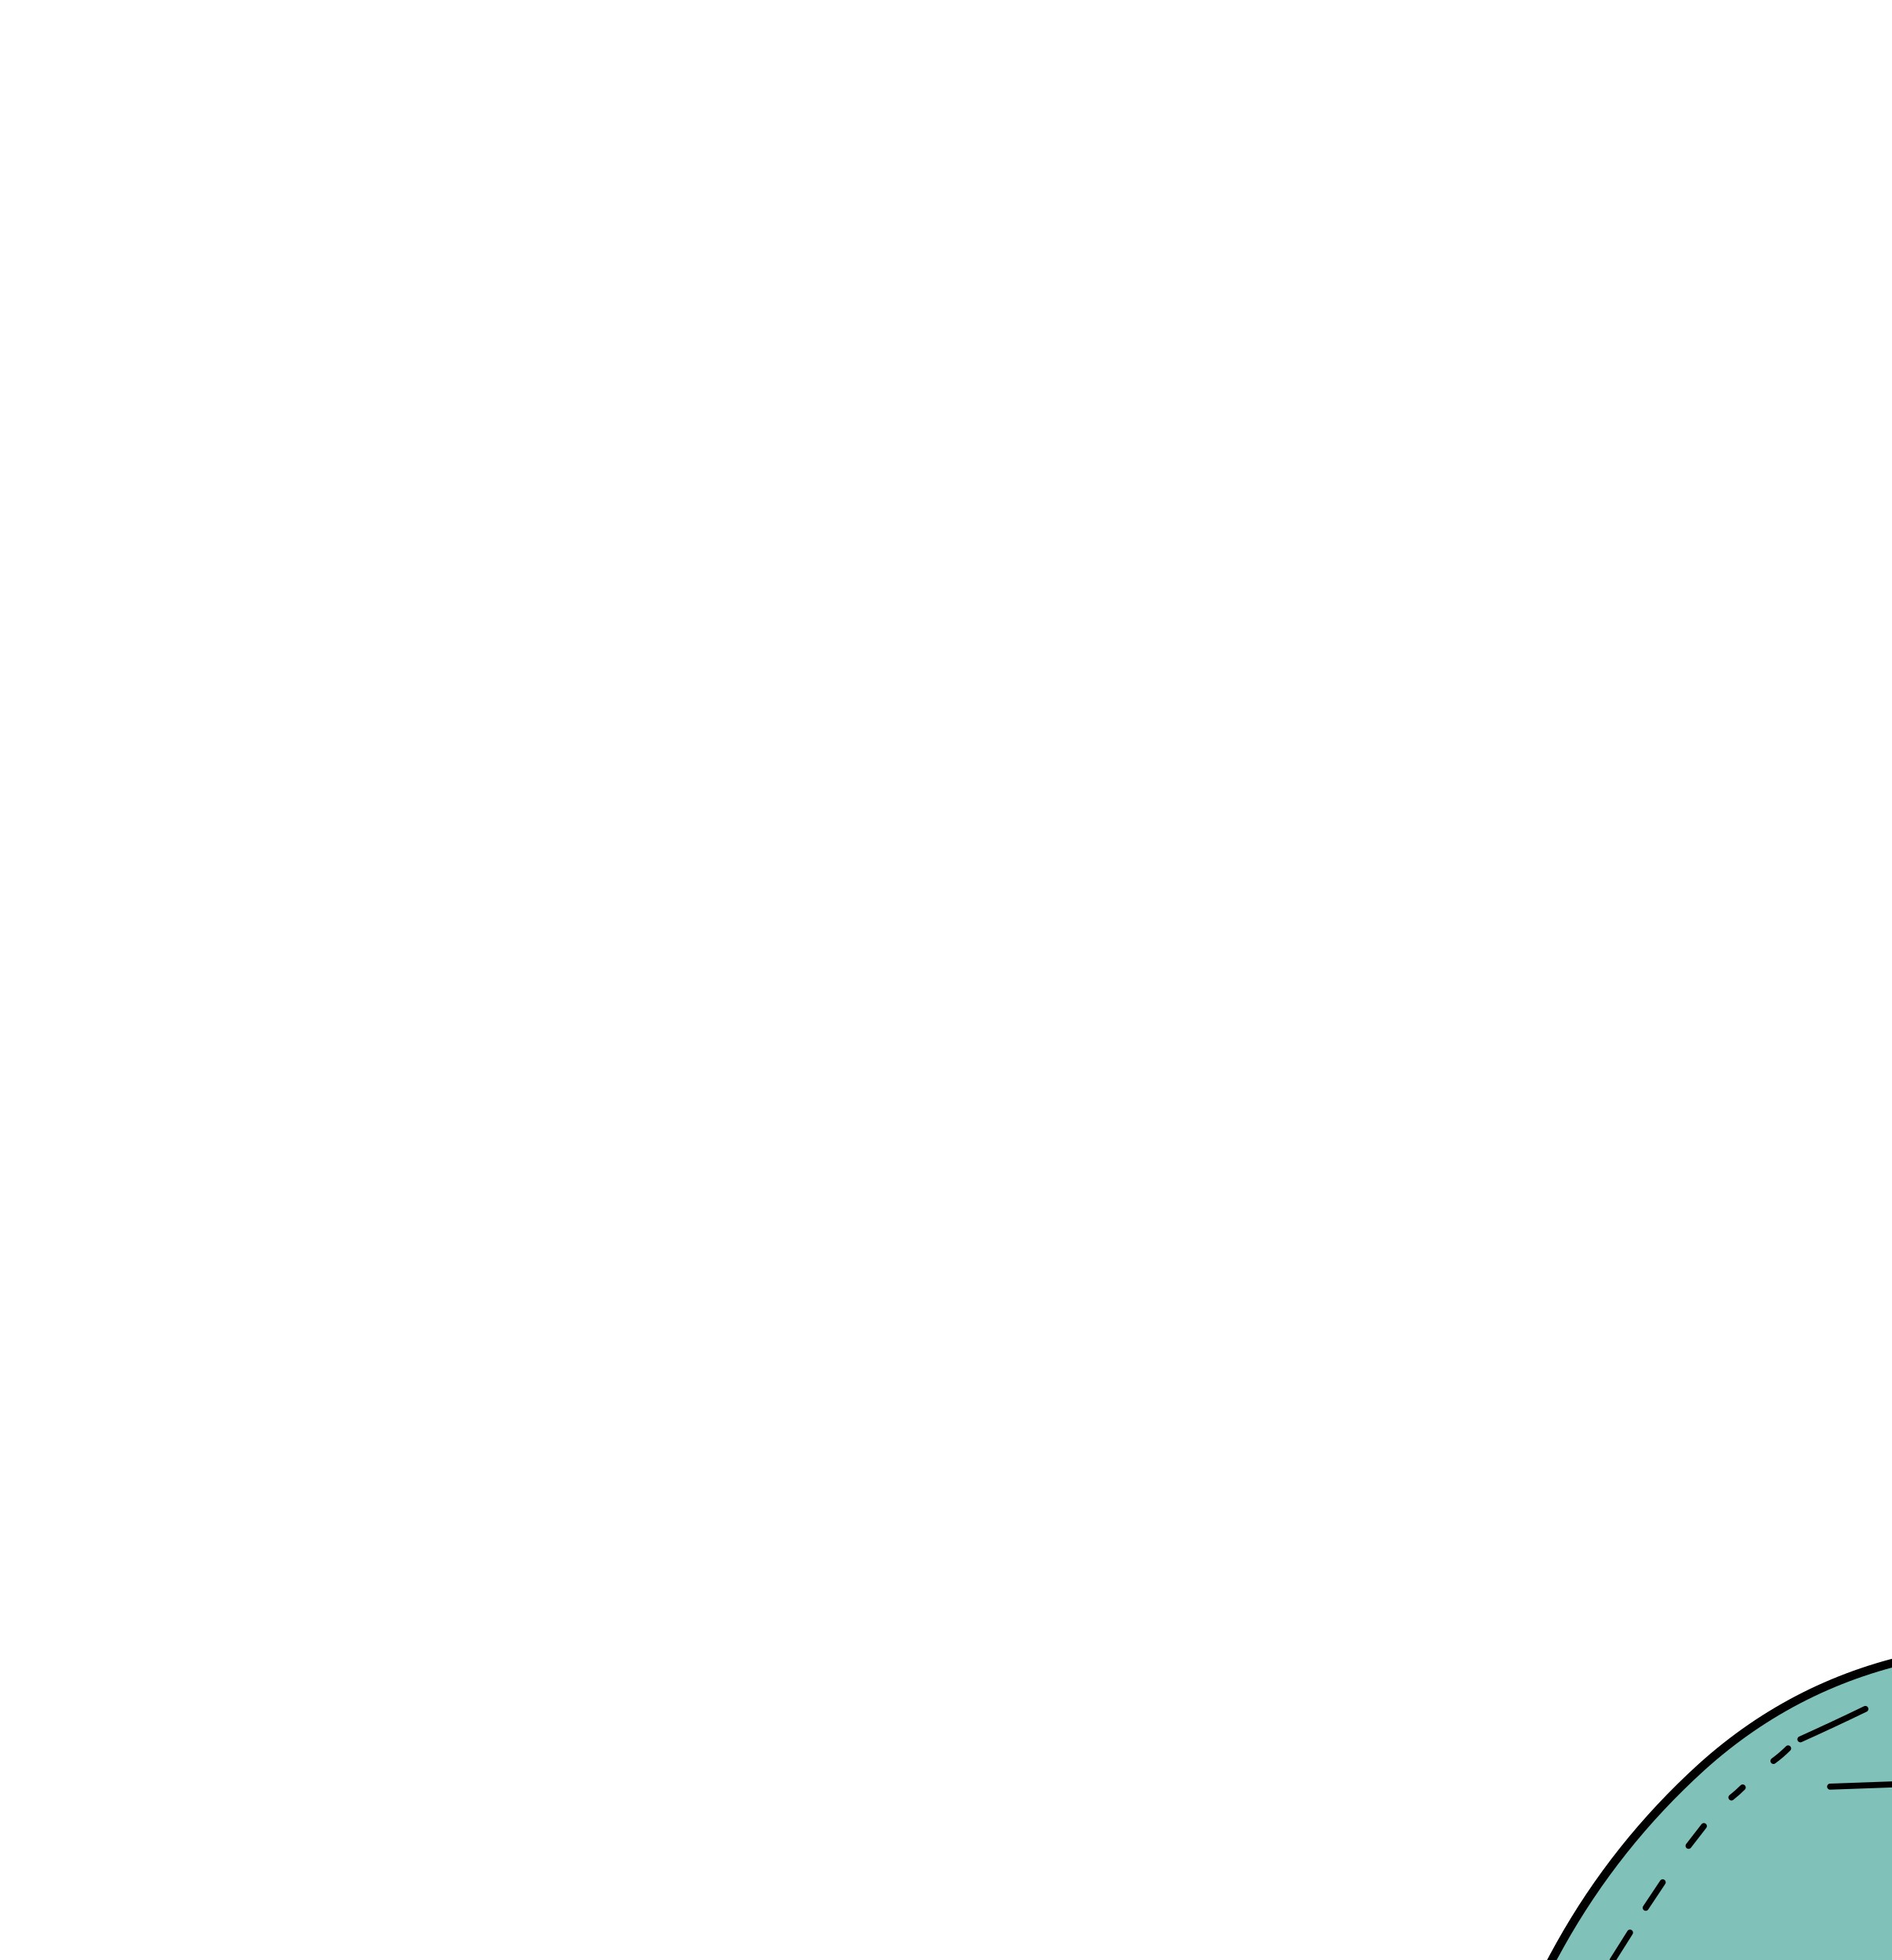
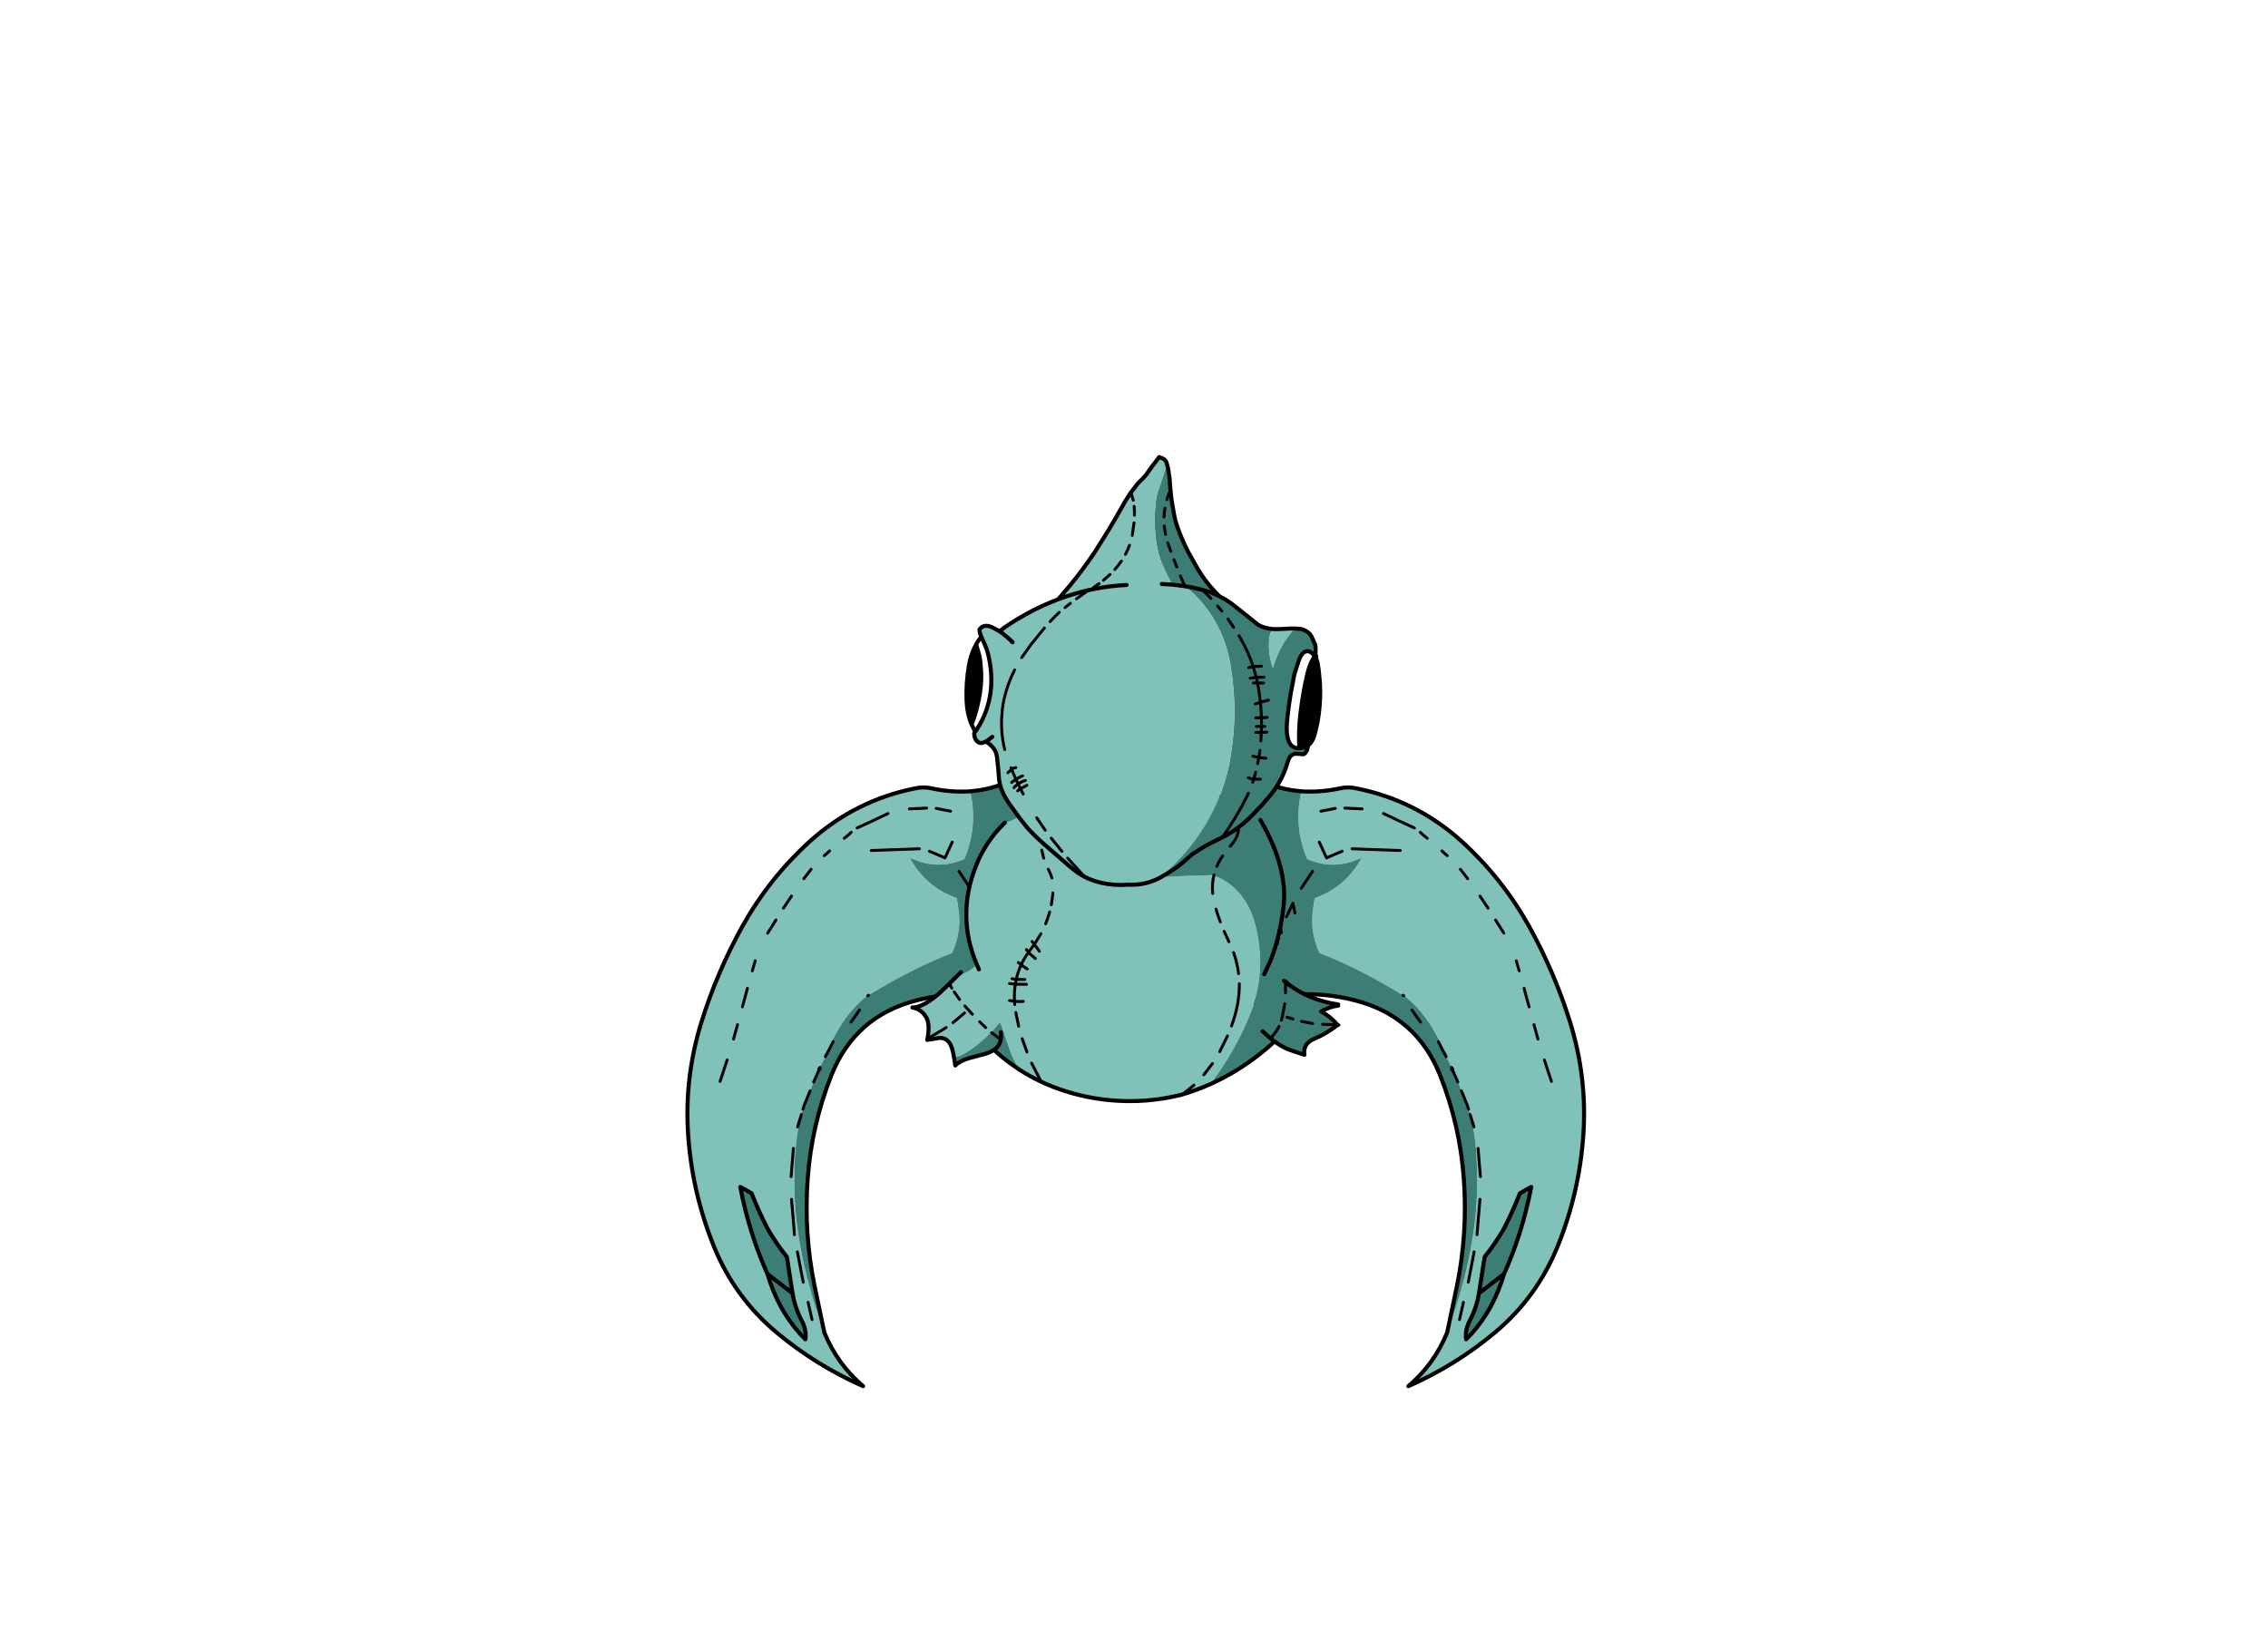
- <svg width="11000px" height="8000px" style="fill-rule: evenodd; pointer-events: none; -moz-user-select: none; width: 100%; height: 100%;" color-interpolation-filters="sRGB">
+ <svg xmlns="http://www.w3.org/2000/svg" version="1.1" viewBox="0 0 11000 8000">
  <g enable-background="new">
    <g>
      <g>
        <g transform="matrix(-0.4899902 0 0 0.4899902 6058 4370)">
          <g>
            <path fill-opacity="1.000" fill="rgb(128,193,185)" d="M 117 -1320 L 122 -1314 L 127 -1309 L 122 -1319 L 119 -1318 L 118 -1320 Z M -2793 2832 Q -2737 2860 -2681 2895 Q -2612 3071 -2526 3239 Q -2441 3388 -2332 3524 L -2276 3884 Q -2255 4014 -2197 4132 Q -2133 4242 -2149 4340 L -2199 4288 Q -2420 4045 -2524 3693 Q -2705 3291 -2793 2832 Z M -980 -1124 Q -1018 -1124 -1058 -1115 Q -1653 -997 -2103 -591 Q -2506 -225 -2770 248 Q -3022 701 -3177 1198 Q -3348 1748 -3309 2316 Q -3270 2884 -3057 3413 Q -2852 3923 -2432 4274 Q -2042 4599 -1577 4804 Q -1832 4588 -1961 4273 Q -2233 3537 -2256 2901 Q -2270 2404 -2188 2114 L -2187 2108 L -2173 2062 L -2157 2014 L -2151 2000 L -2102 1880 L -2067 1793 L -2010 1665 L -2009 1663 L -2009 1661 Q -2006 1659 -2007 1659 Q -2007 1659 -2008 1659 Q -2016 1627 -2027 1603 L -2027 1603 Q -2015 1625 -2006 1654 L -2004 1648 L -1951 1541 Q -1805 1161 -1563 961 Q -1547 942 -1531 938 L -1524 934 Q -1070 657 -697 516 Q -593 293 -639 44 L -650 -27 Q -961 -139 -1116 -429 L -1116 -429 Q -974 -359 -831 -359 Q -704 -359 -576 -414 Q -439 -733 -517 -1085 L -517 -1085 Q -560 -1082 -605 -1082 Q -751 -1082 -904 -1115 Q -941 -1123 -980 -1123 Z">

</path>
            <path fill-opacity="1.000" fill="rgb(60,125,117)" d="M 102 -1336 L 98 -1332 Q 92 -1322 102 -1321 L 84 -1304 Q -196 -1110 -517 -1085 Q -439 -733 -576 -414 Q -704 -359 -831 -359 Q -974 -359 -1116 -429 L -1116 -429 Q -961 -139 -650 -27 L -639 44 Q -593 293 -697 516 Q -1070 657 -1524 934 L -1531 938 Q -1547 942 -1563 961 Q -1805 1161 -1951 1541 L -2004 1648 L -2006 1654 L -2008 1659 Q -2007 1659 -2007 1659 Q -2006 1659 -2009 1661 L -2009 1663 L -2010 1665 L -2067 1793 L -2102 1880 L -2151 2000 L -2157 2014 L -2173 2062 L -2187 2108 L -2188 2114 Q -2270 2404 -2256 2901 Q -2233 3537 -1961 4273 L -2058 3811 Q -2165 3288 -2126 2753 Q -2088 2220 -1890 1723 Q -1656 1138 -1042 983 Q -808 924 -575 924 Q -248 924 75 1041 L 76 1043 Q 247 530 318 -27 Q 382 -591 194 -1110 Q 159 -1204 131 -1306 L 130 -1306 L 128 -1308 L 127 -1308 L 127 -1309 L 122 -1314 L 117 -1320 L 118 -1320 L 119 -1318 L 122 -1319 L 102 -1336 Z M -2793 2832 Q -2705 3291 -2524 3693 Q -2420 4045 -2199 4288 L -2149 4340 Q -2133 4242 -2197 4132 Q -2255 4014 -2276 3884 L -2332 3524 Q -2441 3388 -2526 3239 Q -2612 3071 -2681 2895 Q -2737 2860 -2793 2832 Z">

</path>
            <path fill="none" stroke-opacity="1.000" stroke="rgb(0,0,0)" stroke-linejoin="round" stroke-linecap="round" stroke-width="40" d="M 122 -1319 L 125 -1319 Q 122 -1314 126 -1316 Q 124 -1310 130 -1307 L 130 -1306 L 131 -1306 Q 159 -1204 194 -1110 Q 382 -591 318 -27 Q 247 530 76 1043 M 75 1041 Q -479 840 -1042 983 Q -1656 1138 -1890 1723 Q -2088 2220 -2126 2753 Q -2165 3288 -2058 3811 L -1961 4273 Q -1832 4588 -1577 4804 Q -2042 4599 -2432 4274 Q -2852 3923 -3057 3413 Q -3270 2884 -3309 2316 Q -3348 1748 -3177 1198 Q -3022 701 -2770 248 Q -2506 -225 -2103 -591 Q -1653 -997 -1058 -1115 Q -979 -1132 -904 -1115 Q -704 -1072 -517 -1085 Q -196 -1110 84 -1304 L 102 -1321 Q 92 -1322 98 -1332 L 102 -1336 M 127 -1309 L 127 -1308 M 128 -1308 L 130 -1306 L 130 -1307 M 122 -1319 L 119 -1318 M 122 -1314 L 127 -1309 M 118 -1320 L 117 -1320 L 122 -1314 M 107 -1330 L 102 -1321 L 117 -1320 L 111 -1325 L 107 -1330 Z M 107 -1330 L 102 -1336 M 118 -1320 L 111 -1325 M -2009 1663 L -2010 1665 M -2276 3884 L -2332 3524 Q -2441 3388 -2526 3239 Q -2612 3071 -2681 2895 Q -2737 2860 -2793 2832 Q -2705 3291 -2524 3693 Q -2400 3787 -2276 3884 Z M -2276 3884 Q -2255 4014 -2197 4132 Q -2133 4242 -2149 4340 L -2199 4288 Q -2420 4045 -2524 3693">

</path>
            <path fill="none" stroke-opacity="1.000" stroke="rgb(0,0,0)" stroke-linejoin="round" stroke-linecap="round" stroke-width="28.572" d="M 102 -1336 L 122 -1319 L 127 -1309 M 127 -1308 L 128 -1308 M 119 -1318 L 122 -1314 M 119 -1318 L 118 -1320 M 42 -1065 L 127 -1197 M -1764 -620 Q -1726 -648 -1695 -679 M -1962 -448 Q -1934 -470 -1909 -495 M -2164 -220 L -2092 -313 M -1020 -516 L -1497 -499 M -1119 -911 L -948 -919 M -695 -582 L -767 -426 L -921 -492 M -517 -125 L -629 -294 M -854 -916 L -711 -888 M -1637 -722 Q -1482 -792 -1331 -865 M -284 419 L -274 348 L -286 326 L -292 370 M -320 314 L -313 267 L -286 326 M -274 348 Q -254 386 -233 431 L -243 489 M -370 157 L -434 23 L -454 121 M -1524 934 L -1531 938 M -1951 1541 Q -1909 1467 -1874 1393 M -2522 319 L -2440 189 M -2674 692 L -2645 593 M -2993 1787 L -2923 1575 M -2860 1368 L -2820 1225 M -2102 1880 L -2151 2000 M -2157 2014 L -2173 2062 M -2010 1665 L -2067 1793 M -2008 1659 Q -2005 1658 -2009 1661 L -2009 1663 M -2006 1654 L -2004 1648 M -2772 1049 L -2722 865 M -2267 2450 L -2290 2729 M -2188 2114 L -2226 2237 M -2228 3474 L -2170 3775 M -2286 2954 Q -2270 3129 -2257 3304 M -1612 1079 L -1697 1200 M -2122 3974 L -2083 4145 M -2366 72 L -2286 -48">

</path>
          </g>
        </g>
        <g transform="matrix(0.4899902 0 0 0.4899902 4959 4370)">
          <g>
            <path fill-opacity="1.000" fill="rgb(128,193,185)" d="M 117 -1320 L 122 -1314 L 127 -1309 L 122 -1319 L 119 -1318 L 118 -1320 Z M -2793 2832 Q -2737 2860 -2681 2895 Q -2612 3071 -2526 3239 Q -2441 3388 -2332 3524 L -2276 3884 Q -2255 4014 -2197 4132 Q -2133 4242 -2149 4340 L -2199 4288 Q -2420 4045 -2524 3693 Q -2705 3291 -2793 2832 Z M -980 -1124 Q -1018 -1124 -1058 -1115 Q -1653 -997 -2103 -591 Q -2506 -225 -2770 248 Q -3022 701 -3177 1198 Q -3348 1748 -3309 2316 Q -3270 2884 -3057 3413 Q -2852 3923 -2432 4274 Q -2042 4599 -1577 4804 Q -1832 4588 -1961 4273 Q -2233 3537 -2256 2901 Q -2270 2404 -2188 2114 L -2187 2108 L -2173 2062 L -2157 2014 L -2151 2000 L -2102 1880 L -2067 1793 L -2010 1665 L -2009 1663 L -2009 1661 Q -2006 1659 -2007 1659 Q -2007 1659 -2008 1659 Q -2016 1627 -2027 1603 L -2027 1603 Q -2015 1625 -2006 1654 L -2004 1648 L -1951 1541 Q -1805 1161 -1563 961 Q -1547 942 -1531 938 L -1524 934 Q -1070 657 -697 516 Q -593 293 -639 44 L -650 -27 Q -961 -139 -1116 -429 L -1116 -429 Q -974 -359 -831 -359 Q -704 -359 -576 -414 Q -439 -733 -517 -1085 L -517 -1085 Q -560 -1082 -605 -1082 Q -751 -1082 -904 -1115 Q -941 -1123 -980 -1123 Z">

</path>
            <path fill-opacity="1.000" fill="rgb(60,125,117)" d="M 102 -1336 L 98 -1332 Q 92 -1322 102 -1321 L 84 -1304 Q -196 -1110 -517 -1085 Q -439 -733 -576 -414 Q -704 -359 -831 -359 Q -974 -359 -1116 -429 L -1116 -429 Q -961 -139 -650 -27 L -639 44 Q -593 293 -697 516 Q -1070 657 -1524 934 L -1531 938 Q -1547 942 -1563 961 Q -1805 1161 -1951 1541 L -2004 1648 L -2006 1654 L -2008 1659 Q -2007 1659 -2007 1659 Q -2006 1659 -2009 1661 L -2009 1663 L -2010 1665 L -2067 1793 L -2102 1880 L -2151 2000 L -2157 2014 L -2173 2062 L -2187 2108 L -2188 2114 Q -2270 2404 -2256 2901 Q -2233 3537 -1961 4273 L -2058 3811 Q -2165 3288 -2126 2753 Q -2088 2220 -1890 1723 Q -1656 1138 -1042 983 Q -808 924 -575 924 Q -248 924 75 1041 L 76 1043 Q 247 530 318 -27 Q 382 -591 194 -1110 Q 159 -1204 131 -1306 L 130 -1306 L 128 -1308 L 127 -1308 L 127 -1309 L 122 -1314 L 117 -1320 L 118 -1320 L 119 -1318 L 122 -1319 L 102 -1336 Z M -2793 2832 Q -2705 3291 -2524 3693 Q -2420 4045 -2199 4288 L -2149 4340 Q -2133 4242 -2197 4132 Q -2255 4014 -2276 3884 L -2332 3524 Q -2441 3388 -2526 3239 Q -2612 3071 -2681 2895 Q -2737 2860 -2793 2832 Z">

</path>
            <path fill="none" stroke-opacity="1.000" stroke="rgb(0,0,0)" stroke-linejoin="round" stroke-linecap="round" stroke-width="40" d="M 122 -1319 L 125 -1319 Q 122 -1314 126 -1316 Q 124 -1310 130 -1307 L 130 -1306 L 131 -1306 Q 159 -1204 194 -1110 Q 382 -591 318 -27 Q 247 530 76 1043 M 75 1041 Q -479 840 -1042 983 Q -1656 1138 -1890 1723 Q -2088 2220 -2126 2753 Q -2165 3288 -2058 3811 L -1961 4273 Q -1832 4588 -1577 4804 Q -2042 4599 -2432 4274 Q -2852 3923 -3057 3413 Q -3270 2884 -3309 2316 Q -3348 1748 -3177 1198 Q -3022 701 -2770 248 Q -2506 -225 -2103 -591 Q -1653 -997 -1058 -1115 Q -979 -1132 -904 -1115 Q -704 -1072 -517 -1085 Q -196 -1110 84 -1304 L 102 -1321 Q 92 -1322 98 -1332 L 102 -1336 M 127 -1309 L 127 -1308 M 128 -1308 L 130 -1306 L 130 -1307 M 122 -1319 L 119 -1318 M 122 -1314 L 127 -1309 M 118 -1320 L 117 -1320 L 122 -1314 M 107 -1330 L 102 -1321 L 117 -1320 L 111 -1325 L 107 -1330 Z M 107 -1330 L 102 -1336 M 118 -1320 L 111 -1325 M -2009 1663 L -2010 1665 M -2276 3884 L -2332 3524 Q -2441 3388 -2526 3239 Q -2612 3071 -2681 2895 Q -2737 2860 -2793 2832 Q -2705 3291 -2524 3693 Q -2400 3787 -2276 3884 Z M -2276 3884 Q -2255 4014 -2197 4132 Q -2133 4242 -2149 4340 L -2199 4288 Q -2420 4045 -2524 3693">

</path>
            <path fill="none" stroke-opacity="1.000" stroke="rgb(0,0,0)" stroke-linejoin="round" stroke-linecap="round" stroke-width="28.572" d="M 102 -1336 L 122 -1319 L 127 -1309 M 127 -1308 L 128 -1308 M 119 -1318 L 122 -1314 M 119 -1318 L 118 -1320 M 42 -1065 L 127 -1197 M -1764 -620 Q -1726 -648 -1695 -679 M -1962 -448 Q -1934 -470 -1909 -495 M -2164 -220 L -2092 -313 M -1020 -516 L -1497 -499 M -1119 -911 L -948 -919 M -695 -582 L -767 -426 L -921 -492 M -517 -125 L -629 -294 M -854 -916 L -711 -888 M -1637 -722 Q -1482 -792 -1331 -865 M -284 419 L -274 348 L -286 326 L -292 370 M -320 314 L -313 267 L -286 326 M -274 348 Q -254 386 -233 431 L -243 489 M -370 157 L -434 23 L -454 121 M -1524 934 L -1531 938 M -1951 1541 Q -1909 1467 -1874 1393 M -2522 319 L -2440 189 M -2674 692 L -2645 593 M -2993 1787 L -2923 1575 M -2860 1368 L -2820 1225 M -2102 1880 L -2151 2000 M -2157 2014 L -2173 2062 M -2010 1665 L -2067 1793 M -2008 1659 Q -2005 1658 -2009 1661 L -2009 1663 M -2006 1654 L -2004 1648 M -2772 1049 L -2722 865 M -2267 2450 L -2290 2729 M -2188 2114 L -2226 2237 M -2228 3474 L -2170 3775 M -2286 2954 Q -2270 3129 -2257 3304 M -1612 1079 L -1697 1200 M -2122 3974 L -2083 4145 M -2366 72 L -2286 -48">

</path>
          </g>
        </g>
        <g transform="matrix(0.4899902 0 0 0.4899902 5460 4543)">
          <g>
            <path fill-opacity="1.000" fill="rgb(128,193,185)" d="M -512 -1437 Q -579 -1437 -654 -1411 Q -751 -1378 -879 -1295 Q -1015 -1206 -1088 -1170 Q -1143 -1142 -1189 -1130 L -1196 -1128 Q -1385 -946 -1482 -701 Q -1679 -206 -1474 277 Q -1522 322 -1570 348 Q -1612 370 -1662 383 L -1746 466 L -1848 564 Q -2009 702 -2111 702 Q -2112 702 -2112 702 L -2112 702 Q -2019 720 -1973 803 Q -1936 873 -1963 1012 L -1965 1023 L -1840 1003 Q -1754 1003 -1722 1100 Q -1710 1136 -1699 1200 Q -1589 1171 -1446 1052 Q -1316 943 -1246 847 Q -1219 904 -1145 1132 Q -1103 1238 -1055 1316 Q -950 1384 -837 1437 Q -717 1494 -589 1533 Q -311 1620 -18 1628 Q 12 1629 41 1629 Q 299 1629 550 1566 L 561 1563 Q 702 1521 837 1461 Q 1086 1133 1238 753 Q 1389 372 1301 -52 Q 1213 -477 873 -609 Q 873 -609 873 -609 L 873 -609 L 566 -599 Q 453 -590 340 -590 Q 43 -590 -246 -650 Q -665 -736 -810 -1139 Q -696 -1326 -507 -1437 Q -509 -1437 -512 -1437 Z">

</path>
            <path fill-opacity="1.000" fill="rgb(60,125,117)" d="M -1246 847 Q -1316 943 -1446 1052 Q -1589 1171 -1699 1200 L -1688 1276 Q -1644 1232 -1553 1204 L -1397 1163 L -1344 1144 L -1304 1122 Q -1214 1206 -1114 1275 L -1055 1316 Q -1103 1238 -1145 1132 Q -1219 904 -1246 847 Z M 203 -1628 Q -170 -1628 -499 -1442 L -507 -1437 Q -696 -1326 -810 -1139 Q -665 -736 -246 -650 Q 44 -590 340 -590 Q 452 -590 566 -599 L 873 -609 Q 1213 -477 1301 -52 Q 1389 372 1238 753 Q 1086 1133 837 1461 Q 941 1414 1041 1357 Q 1275 1221 1473 1038 L 1504 1060 Q 1571 1105 1632 1125 L 1768 1171 Q 1752 1058 1868 1011 Q 1984 963 2097 875 L 2096 874 Q 2028 792 1933 741 Q 2014 696 2103 683 L 2103 672 Q 1833 633 1624 483 L 1581 451 L 1585 439 Q 1461 297 1434 244 L 1432 240 Q 1522 18 1560 -282 Q 1610 -670 1341 -1140 L 1328 -1133 L 1288 -1127 Q 1217 -1127 1135 -1202 Q 1086 -1247 1043 -1255 L 1043 -1255 Q 1043 -1255 1043 -1255 Q 845 -1563 389 -1617 Q 295 -1628 203 -1628 Z">

</path>
            <path fill="none" stroke-opacity="1.000" stroke="rgb(0,0,0)" stroke-linejoin="round" stroke-linecap="round" stroke-width="28.572" d="M 1585 439 L 1624 483 M 2096 874 L 2111 876 M 1043 -1255 Q 1073 -1209 1097 -1156 Q 1156 -1026 1034 -894 M 902 -695 Q 924 -748 959 -799 M 936 -145 Q 910 -213 893 -272 M 861 -427 Q 856 -474 859 -513 Q 861 -560 873 -609 M -810 -1139 L -817 -1127 Q -834 -1074 -839 -1019 M 1043 -1255 Q 845 -1563 389 -1617 Q -89 -1674 -499 -1442 L -507 -1437 Q -696 -1326 -810 -1139 M 1851 861 L 1739 839 M 1655 816 L 1639 811 L 1596 798 M 2096 874 L 1948 868 M 1581 451 L 1585 439 M 1117 367 Q 1104 260 1067 158 M 1540 828 L 1545 810 L 1552 783 L 1574 664 M 1581 451 L 1581 557 M 1047 885 Q 1127 668 1124 467 M 561 1563 L 675 1471 M 1433 1007 Q 1485 954 1517 889 M 930 1139 L 1007 984 M 773 1368 L 858 1257 M 1021 51 L 974 -52 M -812 -776 L -832 -856 M -731 -580 Q -742 -618 -761 -655 L -767 -667 M -793 -127 Q -770 -184 -753 -243 M -737 -315 Q -726 -373 -721 -432 M -927 49 L -904 76 L -840 -28 M -983 129 L -963 156 L -941 126 L -904 76 L -898 85 L -855 145 M -963 156 L -952 168 L -895 217 M -1063 257 L -1035 279 Q -1006 215 -963 156 M -975 321 L -1023 288 L -1035 279 Q -1068 349 -1084 424 L -1078 424 L -999 425 M -1151 465 L -1093 471 L -1084 424 L -1127 417 M -1093 471 L -983 473 M -1386 901 L -1420 869 L -1446 843 M -1518 769 L -1560 723 L -1582 699 L -1593 687 M -1060 888 L -1088 752 M -1093 471 Q -1106 553 -1101 640 L -1094 641 Q -1040 646 -1015 641 M -1099 673 L -1101 640 L -1151 633 M -978 1143 L -1025 1011 M -837 1437 L -932 1253 M -1237 1019 L -1327 952 M -1963 1012 L -1802 916 L -1778 900 M -1645 623 L -1698 548 M -1711 852 L -1663 813 L -1596 756 M -1721 511 L -1746 466">

</path>
            <path fill="none" stroke-opacity="1.000" stroke="rgb(0,0,0)" stroke-linejoin="round" stroke-linecap="round" stroke-width="40" d="M 1333 -1154 L 1341 -1140 Q 1610 -670 1560 -282 Q 1522 18 1432 240 M 1624 483 Q 1833 633 2103 672 L 2103 683 Q 2014 696 1933 741 Q 2028 792 2096 874 M 837 1461 Q 941 1414 1041 1357 Q 1275 1221 1473 1038 L 1433 1007 L 1354 938 M 1473 1038 L 1504 1060 Q 1571 1105 1632 1125 L 1768 1171 Q 1752 1058 1868 1011 Q 1984 963 2097 875 L 2096 874 M 1432 240 L 1371 372 M 1581 451 L 1566 438 M 837 1461 Q 702 1521 561 1563 L 550 1566 Q 270 1636 -18 1628 Q -311 1620 -589 1533 Q -717 1494 -837 1437 Q -950 1384 -1055 1316 L -1114 1275 Q -1214 1206 -1304 1122 L -1344 1144 L -1397 1163 L -1553 1204 Q -1644 1232 -1688 1276 L -1699 1200 Q -1710 1136 -1722 1100 Q -1754 1003 -1840 1003 L -1965 1023 L -1963 1012 Q -1936 873 -1973 803 Q -2019 720 -2112 702 Q -2010 703 -1848 564 L -1746 466 L -1662 383 L -1631 353 M 1624 483 L 1581 451 M -1474 277 Q -1679 -206 -1482 -701 Q -1385 -946 -1196 -1128 M -1453 325 L -1474 277 M -1304 1122 Q -1286 1110 -1273 1096 Q -1245 1065 -1237 1019 Q -1231 986 -1236 946">

</path>
          </g>
        </g>
        <g transform="matrix(0.4899902 0 0 0.4899902 5486 4013)">
          <g>
            <path fill-opacity="1.000" fill="rgb(0,0,0)" d="M -1534 -1811 L -1557 -1764 Q -1590 -1691 -1605 -1604 Q -1635 -1435 -1629 -1260 Q -1625 -1129 -1579 -1018 Q -1535 -1128 -1507 -1267 Q -1479 -1407 -1484 -1523 Q -1489 -1639 -1502 -1700 L -1534 -1811 Z M 1821 -1693 Q 1768 -1636 1734 -1474 Q 1699 -1313 1677 -1134 Q 1655 -956 1665 -782 L 1711 -790 Q 1734 -797 1754 -812 Q 1795 -844 1815 -912 Q 1843 -1011 1858 -1123 Q 1871 -1222 1872 -1345 L 1869 -1429 L 1859 -1536 L 1858 -1548 L 1851 -1596 Q 1846 -1643 1823 -1691 L 1821 -1693 Z">

</path>
            <path fill-opacity="1.000" fill="rgb(60,125,117)" d="M 355 -3595 L 257 -3297 Q 234 -3209 234 -3033 Q 234 -2811 289 -2653 Q 314 -2581 404 -2403 L 531 -2387 L 530 -2390 L 535 -2386 Q 904 -2084 985 -1598 Q 1061 -1142 982 -687 Q 907 -253 649 108 Q 489 332 278 503 L 294 494 Q 441 412 517 344 L 607 265 L 685 215 Q 760 167 902 100 L 903 99 Q 1045 31 1189 -110 L 1197 -118 L 1261 -185 L 1294 -219 L 1358 -294 Q 1432 -378 1482 -475 Q 1524 -554 1548 -642 L 1563 -681 Q 1582 -722 1627 -729 L 1706 -723 L 1712 -726 Q 1735 -743 1743 -771 L 1754 -812 L 1754 -812 Q 1734 -797 1711 -790 L 1665 -782 Q 1663 -782 1662 -782 Q 1620 -782 1589 -808 Q 1541 -850 1540 -986 Q 1543 -1070 1560 -1194 Q 1577 -1319 1596 -1409 L 1616 -1515 L 1658 -1646 Q 1691 -1744 1747 -1744 Q 1752 -1744 1757 -1743 Q 1794 -1730 1821 -1693 L 1823 -1691 Q 1831 -1777 1821 -1810 L 1786 -1889 Q 1761 -1935 1704 -1956 L 1679 -1964 L 1618 -1968 Q 1492 -1831 1429 -1654 L 1402 -1579 Q 1357 -1712 1366 -1854 Q 1370 -1913 1400 -1963 Q 1309 -1971 1252 -2009 L 1243 -2016 L 1101 -2130 L 987 -2220 Q 939 -2254 873 -2288 L 833 -2329 Q 730 -2437 657 -2563 L 581 -2697 Q 534 -2780 488 -2894 Q 442 -3008 429 -3078 L 408 -3193 L 401 -3238 Q 394 -3289 390 -3339 L 389 -3344 L 384 -3403 L 383 -3431 L 381 -3454 L 377 -3480 L 373 -3507 L 370 -3530 L 365 -3556 L 355 -3595 Z">

</path>
            <path fill-opacity="1.000" fill="rgb(128,193,185)" d="M 1579 -1968 L 1505 -1964 L 1497 -1964 Q 1467 -1962 1439 -1962 Q 1418 -1962 1400 -1963 Q 1370 -1913 1366 -1854 Q 1357 -1712 1402 -1579 L 1429 -1654 Q 1492 -1831 1618 -1968 Z M 278 -3665 L 203 -3567 L 149 -3490 L 113 -3450 L 68 -3406 L -2 -3315 L -3 -3314 L -63 -3220 L -112 -3133 L -159 -3051 L -217 -2953 L -250 -2899 L -285 -2843 L -323 -2783 L -355 -2732 L -389 -2682 L -423 -2632 L -482 -2552 L -536 -2480 L -602 -2398 L -679 -2307 L -722 -2257 Q -895 -2192 -1047 -2106 Q -1200 -2021 -1303 -1941 L -1350 -1967 Q -1398 -1995 -1434 -1995 Q -1475 -1995 -1501 -1958 Q -1499 -1921 -1483 -1887 L -1458 -1831 L -1455 -1824 L -1446 -1803 L -1441 -1791 Q -1419 -1736 -1407 -1677 Q -1332 -1315 -1497 -1019 L -1527 -970 L -1543 -946 L -1553 -932 Q -1554 -871 -1512 -842 Q -1501 -834 -1486 -834 Q -1466 -834 -1438 -849 Q -1340 -790 -1328 -698 Q -1316 -607 -1308 -486 Q -1300 -365 -1199 -223 Q -1098 -81 -1038 -8 Q -978 64 -858 170 L -601 393 Q -534 451 -460 490 Q -384 529 -302 548 Q -203 571 -102 571 Q -66 571 -30 568 Q -14 569 3 569 Q 151 569 278 503 Q 489 332 649 108 Q 907 -253 982 -687 Q 1061 -1142 985 -1598 Q 904 -2084 535 -2386 L 531 -2387 L 404 -2403 Q 314 -2581 289 -2653 Q 234 -2811 234 -3033 Q 234 -3209 257 -3297 L 355 -3595 L 351 -3609 Q 341 -3647 278 -3665 Z">

</path>
            <path fill-opacity="1.000" fill="rgb(255,255,255)" d="M -1483 -1887 Q -1512 -1852 -1534 -1811 L -1502 -1700 Q -1489 -1639 -1484 -1523 Q -1479 -1407 -1507 -1267 Q -1535 -1128 -1579 -1018 L -1543 -946 L -1527 -970 L -1497 -1019 Q -1332 -1315 -1407 -1677 Q -1419 -1736 -1441 -1791 L -1446 -1803 L -1455 -1824 L -1458 -1831 L -1483 -1887 Z M 1747 -1744 Q 1691 -1744 1658 -1646 L 1616 -1515 L 1596 -1409 Q 1577 -1319 1560 -1194 Q 1543 -1070 1540 -986 Q 1541 -850 1589 -808 Q 1620 -782 1662 -782 Q 1664 -782 1665 -782 Q 1655 -956 1677 -1134 Q 1699 -1313 1734 -1474 Q 1768 -1636 1821 -1693 Q 1794 -1730 1757 -1743 Q 1752 -1744 1747 -1744 Z">

</path>
            <path fill="none" stroke-opacity="1.000" stroke="rgb(0,0,0)" stroke-linejoin="round" stroke-linecap="round" stroke-width="40" d="M 355 -3595 L 365 -3556 L 370 -3530 L 373 -3507 L 377 -3480 L 381 -3454 L 383 -3431 L 384 -3403 L 389 -3344 L 390 -3339 Q 394 -3289 401 -3238 L 408 -3193 L 429 -3078 Q 442 -3008 488 -2894 Q 534 -2780 581 -2697 L 657 -2563 Q 730 -2437 833 -2329 L 873 -2288 Q 939 -2254 987 -2220 L 1101 -2130 L 1243 -2016 L 1252 -2009 Q 1309 -1971 1400 -1963 Q 1444 -1960 1497 -1964 L 1505 -1964 L 1579 -1968 L 1618 -1968 L 1679 -1964 L 1704 -1956 Q 1761 -1935 1786 -1889 L 1821 -1810 Q 1831 -1777 1823 -1691 Q 1846 -1643 1851 -1596 L 1858 -1548 L 1859 -1536 L 1869 -1429 L 1872 -1345 Q 1871 -1222 1858 -1123 Q 1843 -1011 1815 -912 Q 1795 -844 1754 -812 L 1743 -771 Q 1735 -743 1712 -726 L 1706 -723 L 1627 -729 Q 1582 -722 1563 -681 L 1548 -642 Q 1524 -554 1482 -475 Q 1432 -378 1358 -294 L 1294 -219 L 1261 -185 L 1197 -118 L 1189 -110 Q 1045 31 903 99 M 902 100 Q 760 167 685 215 L 607 265 L 517 344 Q 441 412 294 494 L 278 503 Q 137 576 -30 568 Q -168 579 -302 548 Q -384 529 -460 490 Q -534 451 -601 393 L -858 170 Q -978 64 -1038 -8 Q -1098 -81 -1199 -223 Q -1300 -365 -1308 -486 Q -1316 -607 -1328 -698 Q -1340 -790 -1438 -849 Q -1486 -824 -1512 -842 Q -1554 -871 -1553 -932 L -1543 -946 L -1579 -1018 Q -1625 -1129 -1629 -1260 Q -1635 -1435 -1605 -1604 Q -1590 -1691 -1557 -1764 L -1534 -1811 Q -1512 -1852 -1483 -1887 Q -1499 -1921 -1501 -1958 Q -1453 -2027 -1350 -1967 L -1303 -1941 Q -1200 -2021 -1047 -2106 Q -895 -2192 -722 -2257 L -679 -2307 L -602 -2398 L -536 -2480 L -482 -2552 L -423 -2632 L -389 -2682 L -355 -2732 L -323 -2783 L -285 -2843 L -250 -2899 L -217 -2953 L -159 -3051 L -112 -3133 L -63 -3220 L -3 -3314 L -2 -3315 L 68 -3406 L 113 -3450 L 149 -3490 L 203 -3567 L 278 -3665 Q 341 -3647 351 -3609 L 355 -3595 M 404 -2403 L 531 -2387 M 404 -2403 L 303 -2409 M 535 -2386 L 604 -2374 L 705 -2351 Q 788 -2329 843 -2302 L 873 -2288 M 531 -2387 L 535 -2386 M 1821 -1693 Q 1794 -1730 1757 -1743 Q 1694 -1752 1658 -1646 L 1616 -1515 L 1596 -1409 Q 1577 -1319 1560 -1194 Q 1543 -1070 1540 -986 Q 1541 -850 1589 -808 Q 1621 -781 1665 -782 Q 1655 -956 1677 -1134 Q 1699 -1313 1734 -1474 Q 1768 -1636 1821 -1693 Z M 1665 -782 L 1711 -790 Q 1734 -797 1754 -812 M -421 -2348 Q -569 -2314 -722 -2257 M -421 -2348 L -383 -2356 Q -216 -2391 -45 -2399 M -1543 -946 L -1527 -970 L -1497 -1019 Q -1332 -1315 -1407 -1677 Q -1419 -1736 -1441 -1791 L -1446 -1803 L -1455 -1824 L -1458 -1831 L -1483 -1887 M -1534 -1811 L -1502 -1700 Q -1489 -1639 -1484 -1523 Q -1479 -1407 -1507 -1267 Q -1535 -1128 -1579 -1018 M -1303 -1941 Q -1238 -1898 -1173 -1832 M -1374 -896 Q -1410 -865 -1438 -849">

</path>
            <path fill="none" stroke-opacity="1.000" stroke="rgb(0,0,0)" stroke-linejoin="round" stroke-linecap="round" stroke-width="28.572" d="M 903 99 L 902 100 M 531 -2387 L 530 -2390 L 488 -2489 M 390 -3339 Q 368 -3291 354 -3243 M 33 -3089 L 33 -3129 L 30 -3178 M 335 -3160 Q 327 -3116 326 -3072 M 424 -2650 L 452 -2578 M 363 -2816 L 370 -2796 L 393 -2733 M 705 -2351 L 790 -2266 M 856 -2191 L 898 -2141 M 328 -2982 L 341 -2899 M 11 -2890 L 29 -3014 M 1164 -1580 L 1204 -1592 L 1208 -1592 Q 1158 -1744 1076 -1883 L 1068 -1896 M 1310 -1429 L 1251 -1429 L 1263 -1364 L 1280 -1238 L 1307 -1245 L 1359 -1259 M 1211 -1429 L 1251 -1429 L 1239 -1484 L 1218 -1482 L 1179 -1476 M 1347 -1088 L 1290 -1084 L 1291 -999 L 1324 -999 M 1239 -999 L 1291 -999 L 1289 -939 L 1343 -942 M 1234 -1084 L 1276 -1084 L 1290 -1084 L 1287 -1147 L 1280 -1238 L 1229 -1221 M 1291 -1595 L 1208 -1592 L 1239 -1484 L 1315 -1486 M 1234 -939 L 1246 -939 L 1289 -939 L 1284 -856 M 1334 -684 L 1264 -690 L 1253 -631 M 1206 -704 L 1249 -694 L 1264 -690 L 1275 -762 M 1281 -477 L 1214 -477 L 1204 -446 M 1159 -491 L 1191 -480 L 1214 -477 L 1233 -544 M 1161 -337 L 1147 -307 Q 1045 -101 903 99 M 958 -2063 L 1015 -1980 M -56 -2702 L -34 -2748 L -16 -2792 M -161 -2553 Q -125 -2593 -96 -2636 M -802 -2036 L -772 -2069 L -711 -2128 M -541 -2262 L -421 -2348 M -654 -2175 L -601 -2218 M -370 -2376 L -317 -2413 M -274 -2446 L -209 -2503 M -1251 -770 Q -1302 -971 -1271 -1197 Q -1252 -1333 -1186 -1488 L -1153 -1558 M -1083 -1680 L -998 -1801 L -858 -1973 M -1189 -589 L -1183 -574 Q -1162 -589 -1141 -591 M -1046 -463 Q -1080 -456 -1117 -430 L -1118 -429 L -1095 -381 L -1092 -383 L -1032 -416 M -1159 -392 Q -1149 -409 -1118 -429 L -1140 -475 L -1144 -473 L -1183 -444 M -1068 -329 L -1095 -381 Q -1116 -369 -1123 -361 M -1183 -574 L -1140 -475 Q -1104 -499 -1074 -509 M -1183 -574 L -1219 -541 M -685 238 L -791 107 M -460 490 L -628 305 M 21 -3238 L -2 -3315 M -850 29 L -934 -94">

</path>
            <path fill="none" stroke-opacity="1.000" stroke="rgb(0,0,0)" stroke-linejoin="round" stroke-linecap="round" stroke-width="60" d="M 1821 -1693 L 1823 -1691">

</path>
          </g>
        </g>
      </g>
    </g>
  </g>
</svg>
